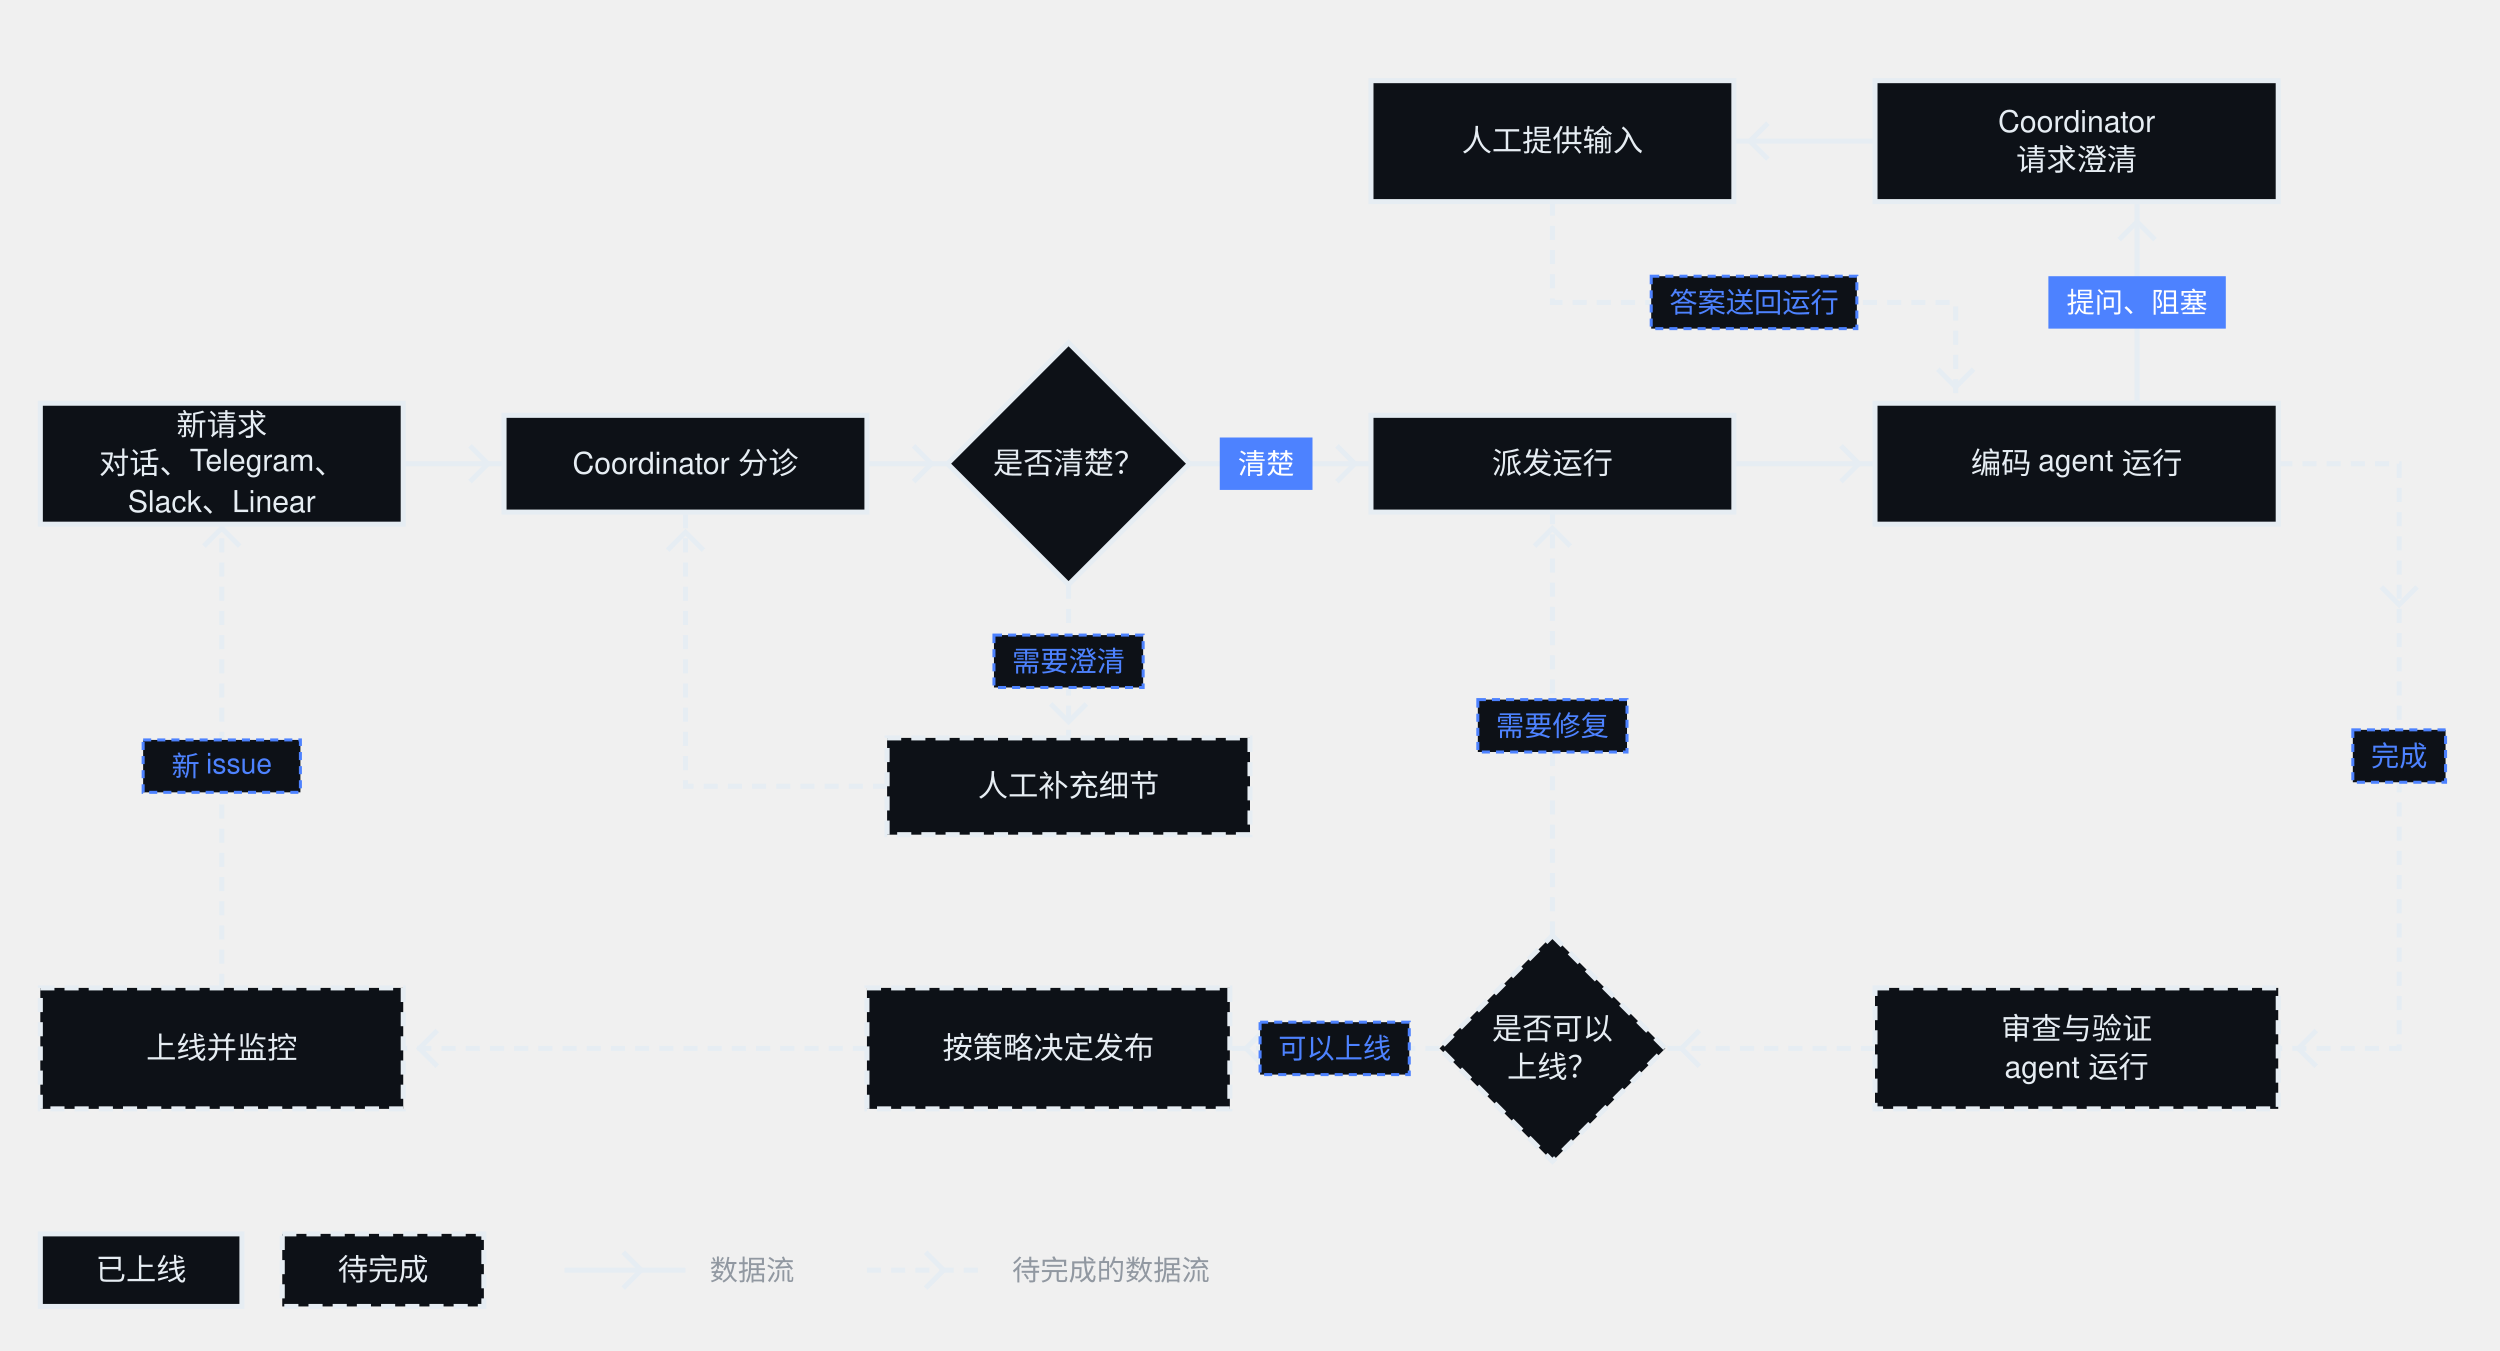
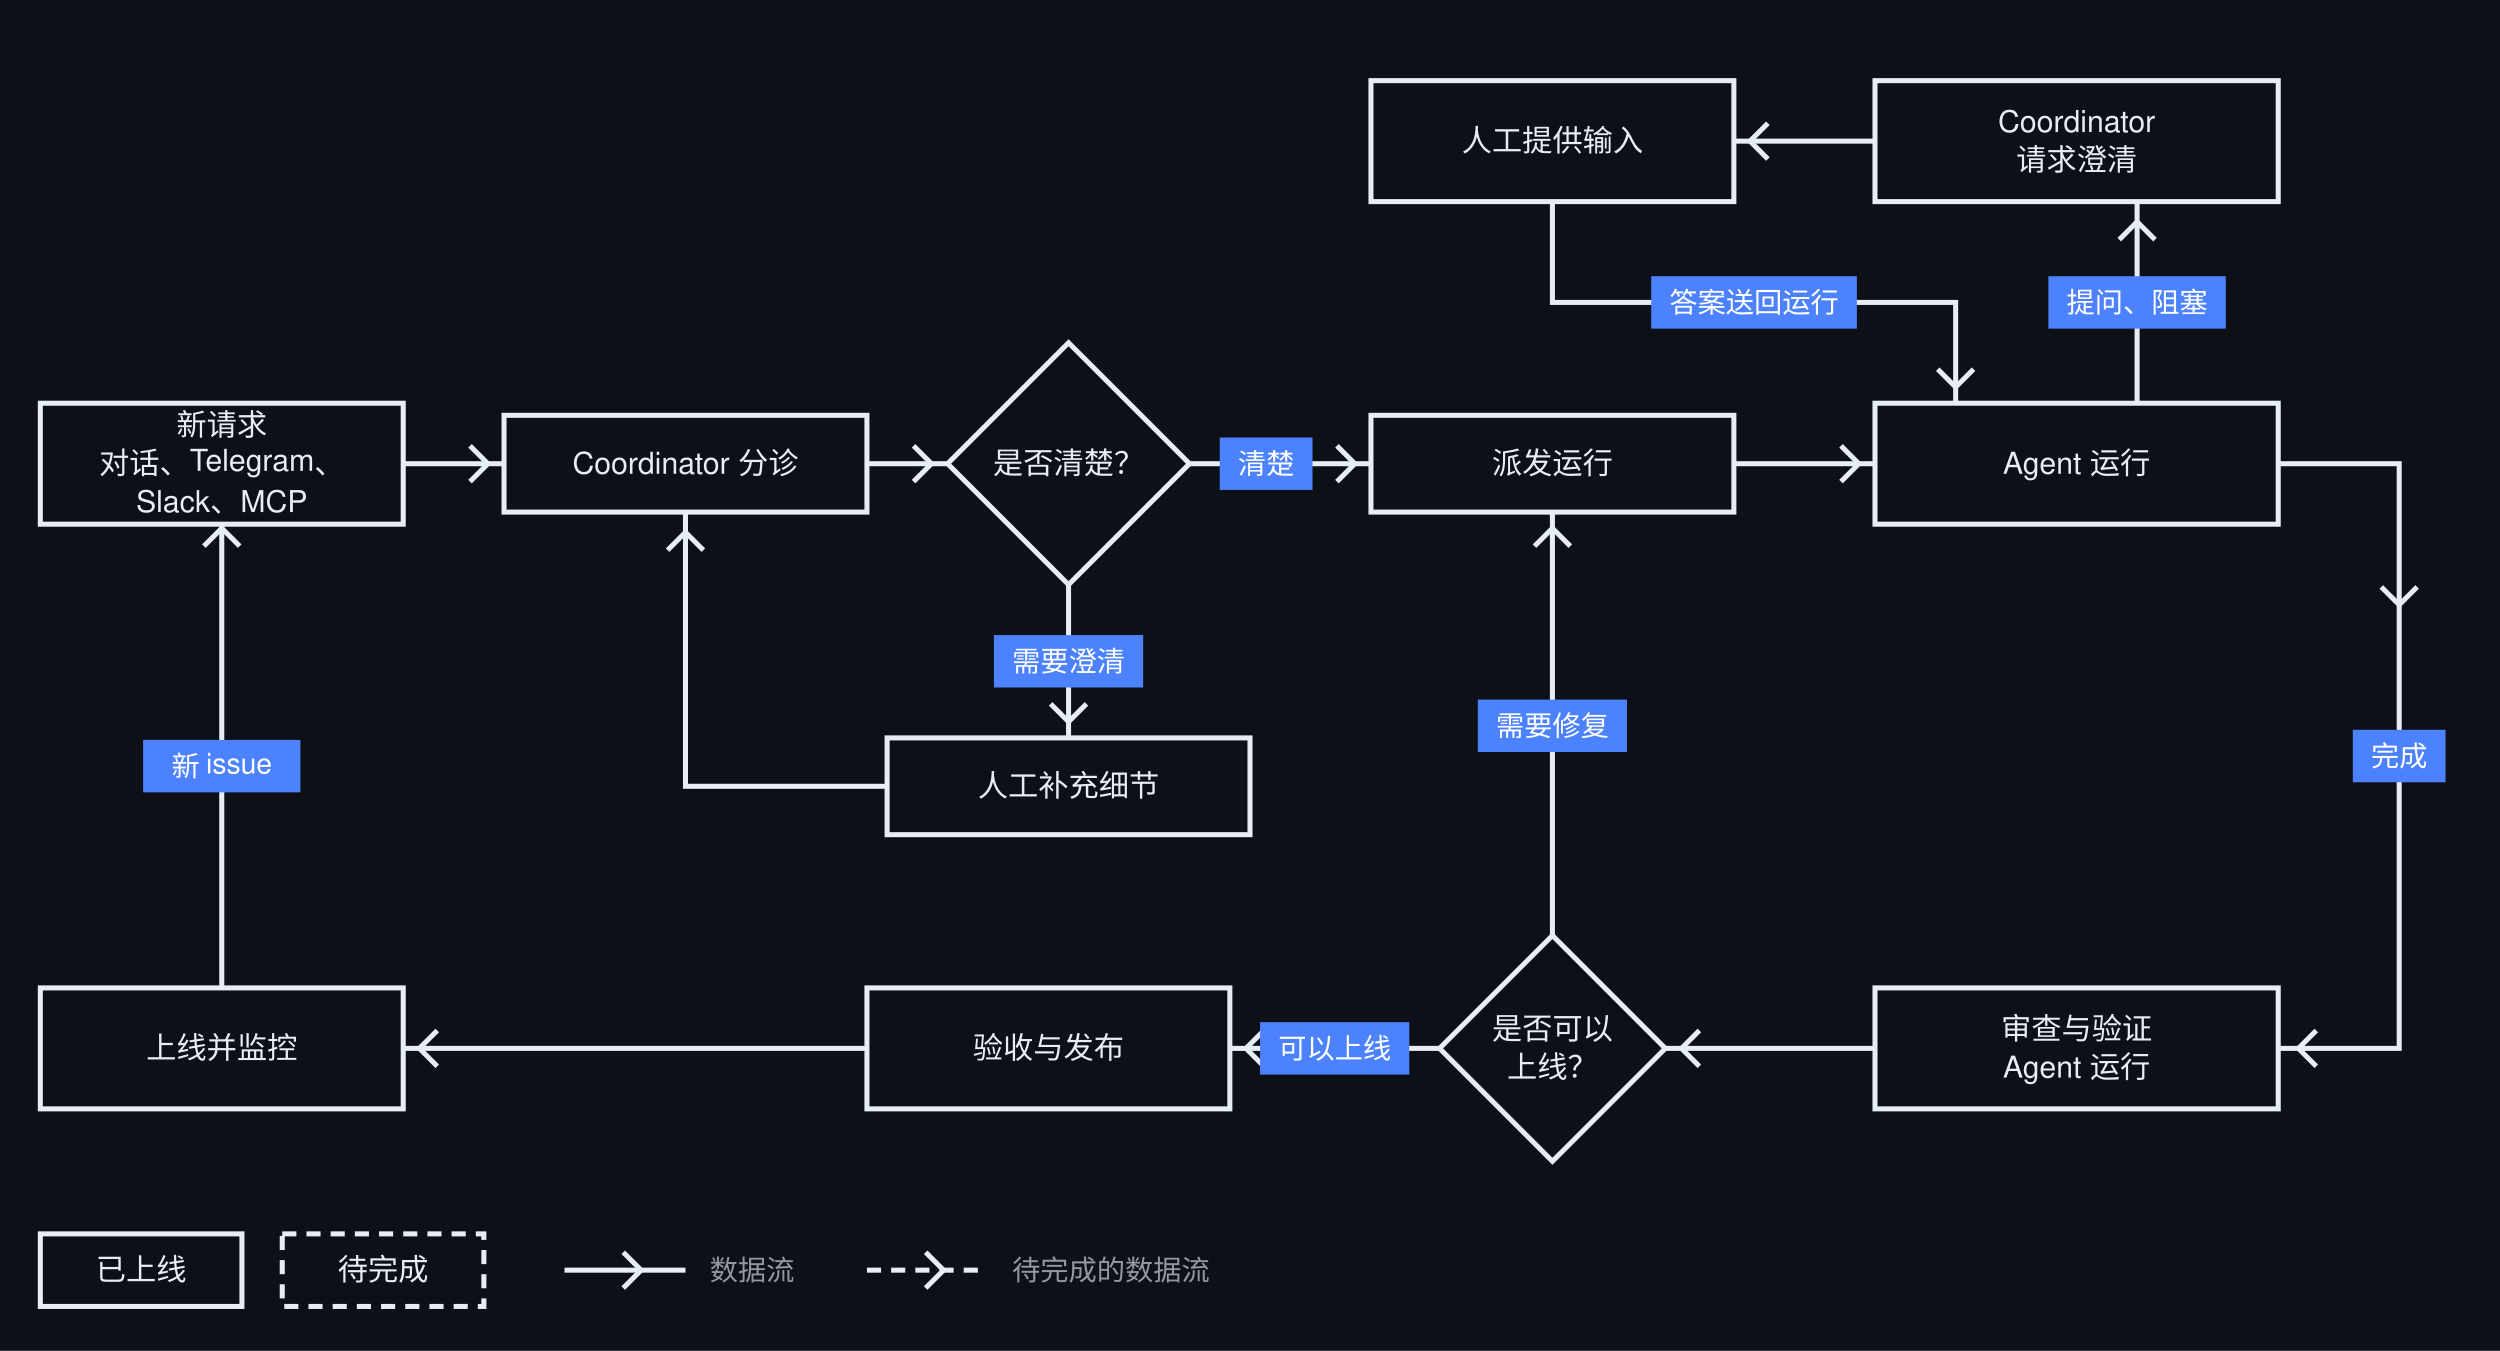
<svg xmlns="http://www.w3.org/2000/svg" width="1240" height="670" viewBox="0 0 1240 670" font-family="-apple-system, BlinkMacSystemFont, &quot;Segoe UI&quot;, Helvetica, Arial, &quot;PingFang SC&quot;, &quot;Noto Sans CJK SC&quot;, &quot;Microsoft YaHei&quot;, sans-serif" role="img" aria-label="任务在 Mikka 中的流转">
+   <rect width="1240" height="670" fill="#0d1117" />
  <path d="M200 230 L250 230" fill="none" stroke="#e6edf3" stroke-width="2.5" />
  <path d="M234 222 L242 230 L234 238" fill="none" stroke="#e6edf3" stroke-width="2.5" stroke-linecap="square" stroke-linejoin="miter" />
  <path d="M430 230 L470 230" fill="none" stroke="#e6edf3" stroke-width="2.5" />
  <path d="M454 222 L462 230 L454 238" fill="none" stroke="#e6edf3" stroke-width="2.5" stroke-linecap="square" stroke-linejoin="miter" />
  <path d="M590 230 L680 230" fill="none" stroke="#e6edf3" stroke-width="2.5" />
  <path d="M664 222 L672 230 L664 238" fill="none" stroke="#e6edf3" stroke-width="2.5" stroke-linecap="square" stroke-linejoin="miter" />
  <rect x="605" y="217" width="46" height="26" fill="#4d82ff" />
  <text x="628" y="235" text-anchor="middle" font-size="14" fill="#ffffff">清楚</text>
  <path d="M860 230 L930 230" fill="none" stroke="#e6edf3" stroke-width="2.5" />
  <path d="M914 222 L922 230 L914 238" fill="none" stroke="#e6edf3" stroke-width="2.5" stroke-linecap="square" stroke-linejoin="miter" />
-   <path d="M530 290 L530 366" fill="none" stroke="#e6edf3" stroke-width="2.5" stroke-dasharray="7 5" />
+   <path d="M530 290 L530 366" fill="none" stroke="#e6edf3" stroke-width="2.5" />
  <path d="M522 350 L530 358 L538 350" fill="none" stroke="#e6edf3" stroke-width="2.5" stroke-linecap="square" stroke-linejoin="miter" />
-   <rect x="493" y="315" width="74" height="26" fill="#0d1117" stroke="#4d82ff" stroke-width="1.5" stroke-dasharray="4 3" />
-   <text x="530" y="333" text-anchor="middle" font-size="14" fill="#4d82ff">需要澄清</text>
-   <path d="M440 390 L340 390 L340 254" fill="none" stroke="#e6edf3" stroke-width="2.5" stroke-dasharray="7 5" />
+   <rect x="493" y="315" width="74" height="26" fill="#4d82ff" />
+   <text x="530" y="333" text-anchor="middle" font-size="14" fill="#ffffff">需要澄清</text>
+   <path d="M440 390 L340 390 L340 254" fill="none" stroke="#e6edf3" stroke-width="2.5" />
  <path d="M332 272 L340 264 L348 272" fill="none" stroke="#e6edf3" stroke-width="2.5" stroke-linecap="square" stroke-linejoin="miter" />
  <path d="M1060 200 L1060 100" fill="none" stroke="#e6edf3" stroke-width="2.5" />
  <path d="M1052 118 L1060 110 L1068 118" fill="none" stroke="#e6edf3" stroke-width="2.5" stroke-linecap="square" stroke-linejoin="miter" />
  <rect x="1016" y="137" width="88" height="26" fill="#4d82ff" />
  <text x="1060" y="155" text-anchor="middle" font-size="14" fill="#ffffff">提问、阻塞</text>
  <path d="M930 70 L860 70" fill="none" stroke="#e6edf3" stroke-width="2.5" />
  <path d="M876 62 L868 70 L876 78" fill="none" stroke="#e6edf3" stroke-width="2.5" stroke-linecap="square" stroke-linejoin="miter" />
-   <path d="M770 100 L770 150 L970 150 L970 200" fill="none" stroke="#e6edf3" stroke-width="2.5" stroke-dasharray="7 5" />
+   <path d="M770 100 L770 150 L970 150 L970 200" fill="none" stroke="#e6edf3" stroke-width="2.5" />
  <path d="M962 184 L970 192 L978 184" fill="none" stroke="#e6edf3" stroke-width="2.5" stroke-linecap="square" stroke-linejoin="miter" />
-   <rect x="819" y="137" width="102" height="26" fill="#0d1117" stroke="#4d82ff" stroke-width="1.5" stroke-dasharray="4 3" />
-   <text x="870" y="155" text-anchor="middle" font-size="14" fill="#4d82ff">答案送回运行</text>
-   <path d="M1130 230 L1190 230 L1190 520 L1130 520" fill="none" stroke="#e6edf3" stroke-width="2.5" stroke-dasharray="7 5" />
+   <rect x="819" y="137" width="102" height="26" fill="#4d82ff" />
+   <text x="870" y="155" text-anchor="middle" font-size="14" fill="#ffffff">答案送回运行</text>
+   <path d="M1130 230 L1190 230 L1190 520 L1130 520" fill="none" stroke="#e6edf3" stroke-width="2.5" />
  <path d="M1182 292 L1190 300 L1198 292" fill="none" stroke="#e6edf3" stroke-width="2.5" stroke-linecap="square" stroke-linejoin="miter" />
  <path d="M1148 512 L1140 520 L1148 528" fill="none" stroke="#e6edf3" stroke-width="2.5" stroke-linecap="square" stroke-linejoin="miter" />
-   <rect x="1167" y="362" width="46" height="26" fill="#0d1117" stroke="#4d82ff" stroke-width="1.5" stroke-dasharray="4 3" />
-   <text x="1190" y="380" text-anchor="middle" font-size="14" fill="#4d82ff">完成</text>
-   <path d="M930 520 L826 520" fill="none" stroke="#e6edf3" stroke-width="2.5" stroke-dasharray="7 5" />
+   <rect x="1167" y="362" width="46" height="26" fill="#4d82ff" />
+   <text x="1190" y="380" text-anchor="middle" font-size="14" fill="#ffffff">完成</text>
+   <path d="M930 520 L826 520" fill="none" stroke="#e6edf3" stroke-width="2.5" />
  <path d="M842 512 L834 520 L842 528" fill="none" stroke="#e6edf3" stroke-width="2.5" stroke-linecap="square" stroke-linejoin="miter" />
-   <path d="M770 464 L770 254" fill="none" stroke="#e6edf3" stroke-width="2.5" stroke-dasharray="7 5" />
+   <path d="M770 464 L770 254" fill="none" stroke="#e6edf3" stroke-width="2.5" />
  <path d="M762 270 L770 262 L778 270" fill="none" stroke="#e6edf3" stroke-width="2.5" stroke-linecap="square" stroke-linejoin="miter" />
-   <rect x="733" y="347" width="74" height="26" fill="#0d1117" stroke="#4d82ff" stroke-width="1.5" stroke-dasharray="4 3" />
-   <text x="770" y="365" text-anchor="middle" font-size="14" fill="#4d82ff">需要修复</text>
-   <path d="M714 520 L610 520" fill="none" stroke="#e6edf3" stroke-width="2.5" stroke-dasharray="7 5" />
+   <rect x="733" y="347" width="74" height="26" fill="#4d82ff" />
+   <text x="770" y="365" text-anchor="middle" font-size="14" fill="#ffffff">需要修复</text>
+   <path d="M714 520 L610 520" fill="none" stroke="#e6edf3" stroke-width="2.5" />
  <path d="M626 512 L618 520 L626 528" fill="none" stroke="#e6edf3" stroke-width="2.5" stroke-linecap="square" stroke-linejoin="miter" />
-   <rect x="625" y="507" width="74" height="26" fill="#0d1117" stroke="#4d82ff" stroke-width="1.5" stroke-dasharray="4 3" />
-   <text x="662" y="525" text-anchor="middle" font-size="14" fill="#4d82ff">可以上线</text>
-   <path d="M430 520 L200 520" fill="none" stroke="#e6edf3" stroke-width="2.5" stroke-dasharray="7 5" />
+   <rect x="625" y="507" width="74" height="26" fill="#4d82ff" />
+   <text x="662" y="525" text-anchor="middle" font-size="14" fill="#ffffff">可以上线</text>
+   <path d="M430 520 L200 520" fill="none" stroke="#e6edf3" stroke-width="2.5" />
  <path d="M216 512 L208 520 L216 528" fill="none" stroke="#e6edf3" stroke-width="2.5" stroke-linecap="square" stroke-linejoin="miter" />
-   <path d="M110 490 L110 254" fill="none" stroke="#e6edf3" stroke-width="2.5" stroke-dasharray="7 5" />
+   <path d="M110 490 L110 254" fill="none" stroke="#e6edf3" stroke-width="2.5" />
  <path d="M102 270 L110 262 L118 270" fill="none" stroke="#e6edf3" stroke-width="2.5" stroke-linecap="square" stroke-linejoin="miter" />
-   <rect x="71" y="367" width="78" height="26" fill="#0d1117" stroke="#4d82ff" stroke-width="1.5" stroke-dasharray="4 3" />
-   <text x="110" y="385" text-anchor="middle" font-size="14" fill="#4d82ff">新 issue</text>
+   <rect x="71" y="367" width="78" height="26" fill="#4d82ff" />
+   <text x="110" y="385" text-anchor="middle" font-size="14" fill="#ffffff">新 issue</text>
  <rect x="20" y="200" width="180" height="60" fill="#0d1117" stroke="#e6edf3" stroke-width="2.5" />
  <text x="110" y="216" text-anchor="middle" font-size="15" fill="#e6edf3">新请求</text>
  <text x="110" y="235" text-anchor="middle" font-size="15" fill="#e6edf3">对话、Telegram、</text>
-   <text x="110" y="254" text-anchor="middle" font-size="15" fill="#e6edf3">Slack、Linear</text>
+   <text x="110" y="254" text-anchor="middle" font-size="15" fill="#e6edf3">Slack、MCP</text>
  <rect x="250" y="206" width="180" height="48" fill="#0d1117" stroke="#e6edf3" stroke-width="2.5" />
  <text x="340" y="235" text-anchor="middle" font-size="15" fill="#e6edf3">Coordinator 分诊</text>
  <rect x="680" y="206" width="180" height="48" fill="#0d1117" stroke="#e6edf3" stroke-width="2.5" />
  <text x="770" y="235" text-anchor="middle" font-size="15" fill="#e6edf3">派发运行</text>
  <rect x="930" y="200" width="200" height="60" fill="#0d1117" stroke="#e6edf3" stroke-width="2.5" />
-   <text x="1030" y="235" text-anchor="middle" font-size="15" fill="#e6edf3">编码 agent 运行</text>
+   <text x="1030" y="235" text-anchor="middle" font-size="15" fill="#e6edf3">Agent 运行</text>
  <rect x="930" y="40" width="200" height="60" fill="#0d1117" stroke="#e6edf3" stroke-width="2.5" />
  <text x="1030" y="65.5" text-anchor="middle" font-size="15" fill="#e6edf3">Coordinator</text>
  <text x="1030" y="84.5" text-anchor="middle" font-size="15" fill="#e6edf3">请求澄清</text>
  <rect x="680" y="40" width="180" height="60" fill="#0d1117" stroke="#e6edf3" stroke-width="2.5" />
  <text x="770" y="75" text-anchor="middle" font-size="15" fill="#e6edf3">人工提供输入</text>
-   <rect x="440" y="366" width="180" height="48" fill="#0d1117" stroke="#e6edf3" stroke-width="2.5" stroke-dasharray="7 5" />
+   <rect x="440" y="366" width="180" height="48" fill="#0d1117" stroke="#e6edf3" stroke-width="2.5" />
  <text x="530" y="395" text-anchor="middle" font-size="15" fill="#e6edf3">人工补充细节</text>
-   <rect x="930" y="490" width="200" height="60" fill="#0d1117" stroke="#e6edf3" stroke-width="2.5" stroke-dasharray="7 5" />
+   <rect x="930" y="490" width="200" height="60" fill="#0d1117" stroke="#e6edf3" stroke-width="2.5" />
  <text x="1030" y="515.5" text-anchor="middle" font-size="15" fill="#e6edf3">审查与验证</text>
-   <text x="1030" y="534.5" text-anchor="middle" font-size="15" fill="#e6edf3">agent 运行</text>
-   <rect x="430" y="490" width="180" height="60" fill="#0d1117" stroke="#e6edf3" stroke-width="2.5" stroke-dasharray="7 5" />
-   <text x="520" y="525" text-anchor="middle" font-size="15" fill="#e6edf3">按策略决定发布</text>
-   <rect x="20" y="490" width="180" height="60" fill="#0d1117" stroke="#e6edf3" stroke-width="2.5" stroke-dasharray="7 5" />
+   <text x="1030" y="534.5" text-anchor="middle" font-size="15" fill="#e6edf3">Agent 运行</text>
+   <rect x="430" y="490" width="180" height="60" fill="#0d1117" stroke="#e6edf3" stroke-width="2.5" />
+   <text x="520" y="525" text-anchor="middle" font-size="15" fill="#e6edf3">验收与发布</text>
+   <rect x="20" y="490" width="180" height="60" fill="#0d1117" stroke="#e6edf3" stroke-width="2.5" />
  <text x="110" y="525" text-anchor="middle" font-size="15" fill="#e6edf3">上线并监控</text>
  <polygon points="530,170 590,230 530,290 470,230" fill="#0d1117" stroke="#e6edf3" stroke-width="2.5" stroke-linejoin="miter" />
  <text x="530" y="235" text-anchor="middle" font-size="15" fill="#e6edf3">是否清楚？</text>
-   <polygon points="770,464 826,520 770,576 714,520" fill="#0d1117" stroke="#e6edf3" stroke-width="2.5" stroke-linejoin="miter" stroke-dasharray="7 5" />
+   <polygon points="770,464 826,520 770,576 714,520" fill="#0d1117" stroke="#e6edf3" stroke-width="2.5" stroke-linejoin="miter" />
  <text x="770" y="515.5" text-anchor="middle" font-size="15" fill="#e6edf3">是否可以</text>
  <text x="770" y="534.5" text-anchor="middle" font-size="15" fill="#e6edf3">上线？</text>
  <rect x="20" y="612" width="100" height="36" fill="#0d1117" stroke="#e6edf3" stroke-width="2.5" />
  <text x="70" y="635" text-anchor="middle" font-size="15" fill="#e6edf3">已上线</text>
  <rect x="140" y="612" width="100" height="36" fill="#0d1117" stroke="#e6edf3" stroke-width="2.5" stroke-dasharray="7 5" />
  <text x="190" y="635" text-anchor="middle" font-size="15" fill="#e6edf3">待完成</text>
  <path d="M280 630 L340 630" fill="none" stroke="#e6edf3" stroke-width="2.5" />
  <path d="M310 622 L318 630 L310 638" fill="none" stroke="#e6edf3" stroke-width="2.5" stroke-linecap="square" stroke-linejoin="miter" />
  <text x="352" y="635" font-size="14" fill="#9198a1">数据流</text>
  <path d="M430 630 L490 630" fill="none" stroke="#e6edf3" stroke-width="2.5" stroke-dasharray="7 5" />
  <path d="M460 622 L468 630 L460 638" fill="none" stroke="#e6edf3" stroke-width="2.5" stroke-linecap="square" stroke-linejoin="miter" />
  <text x="502" y="635" font-size="14" fill="#9198a1">待完成的数据流</text>
</svg>
